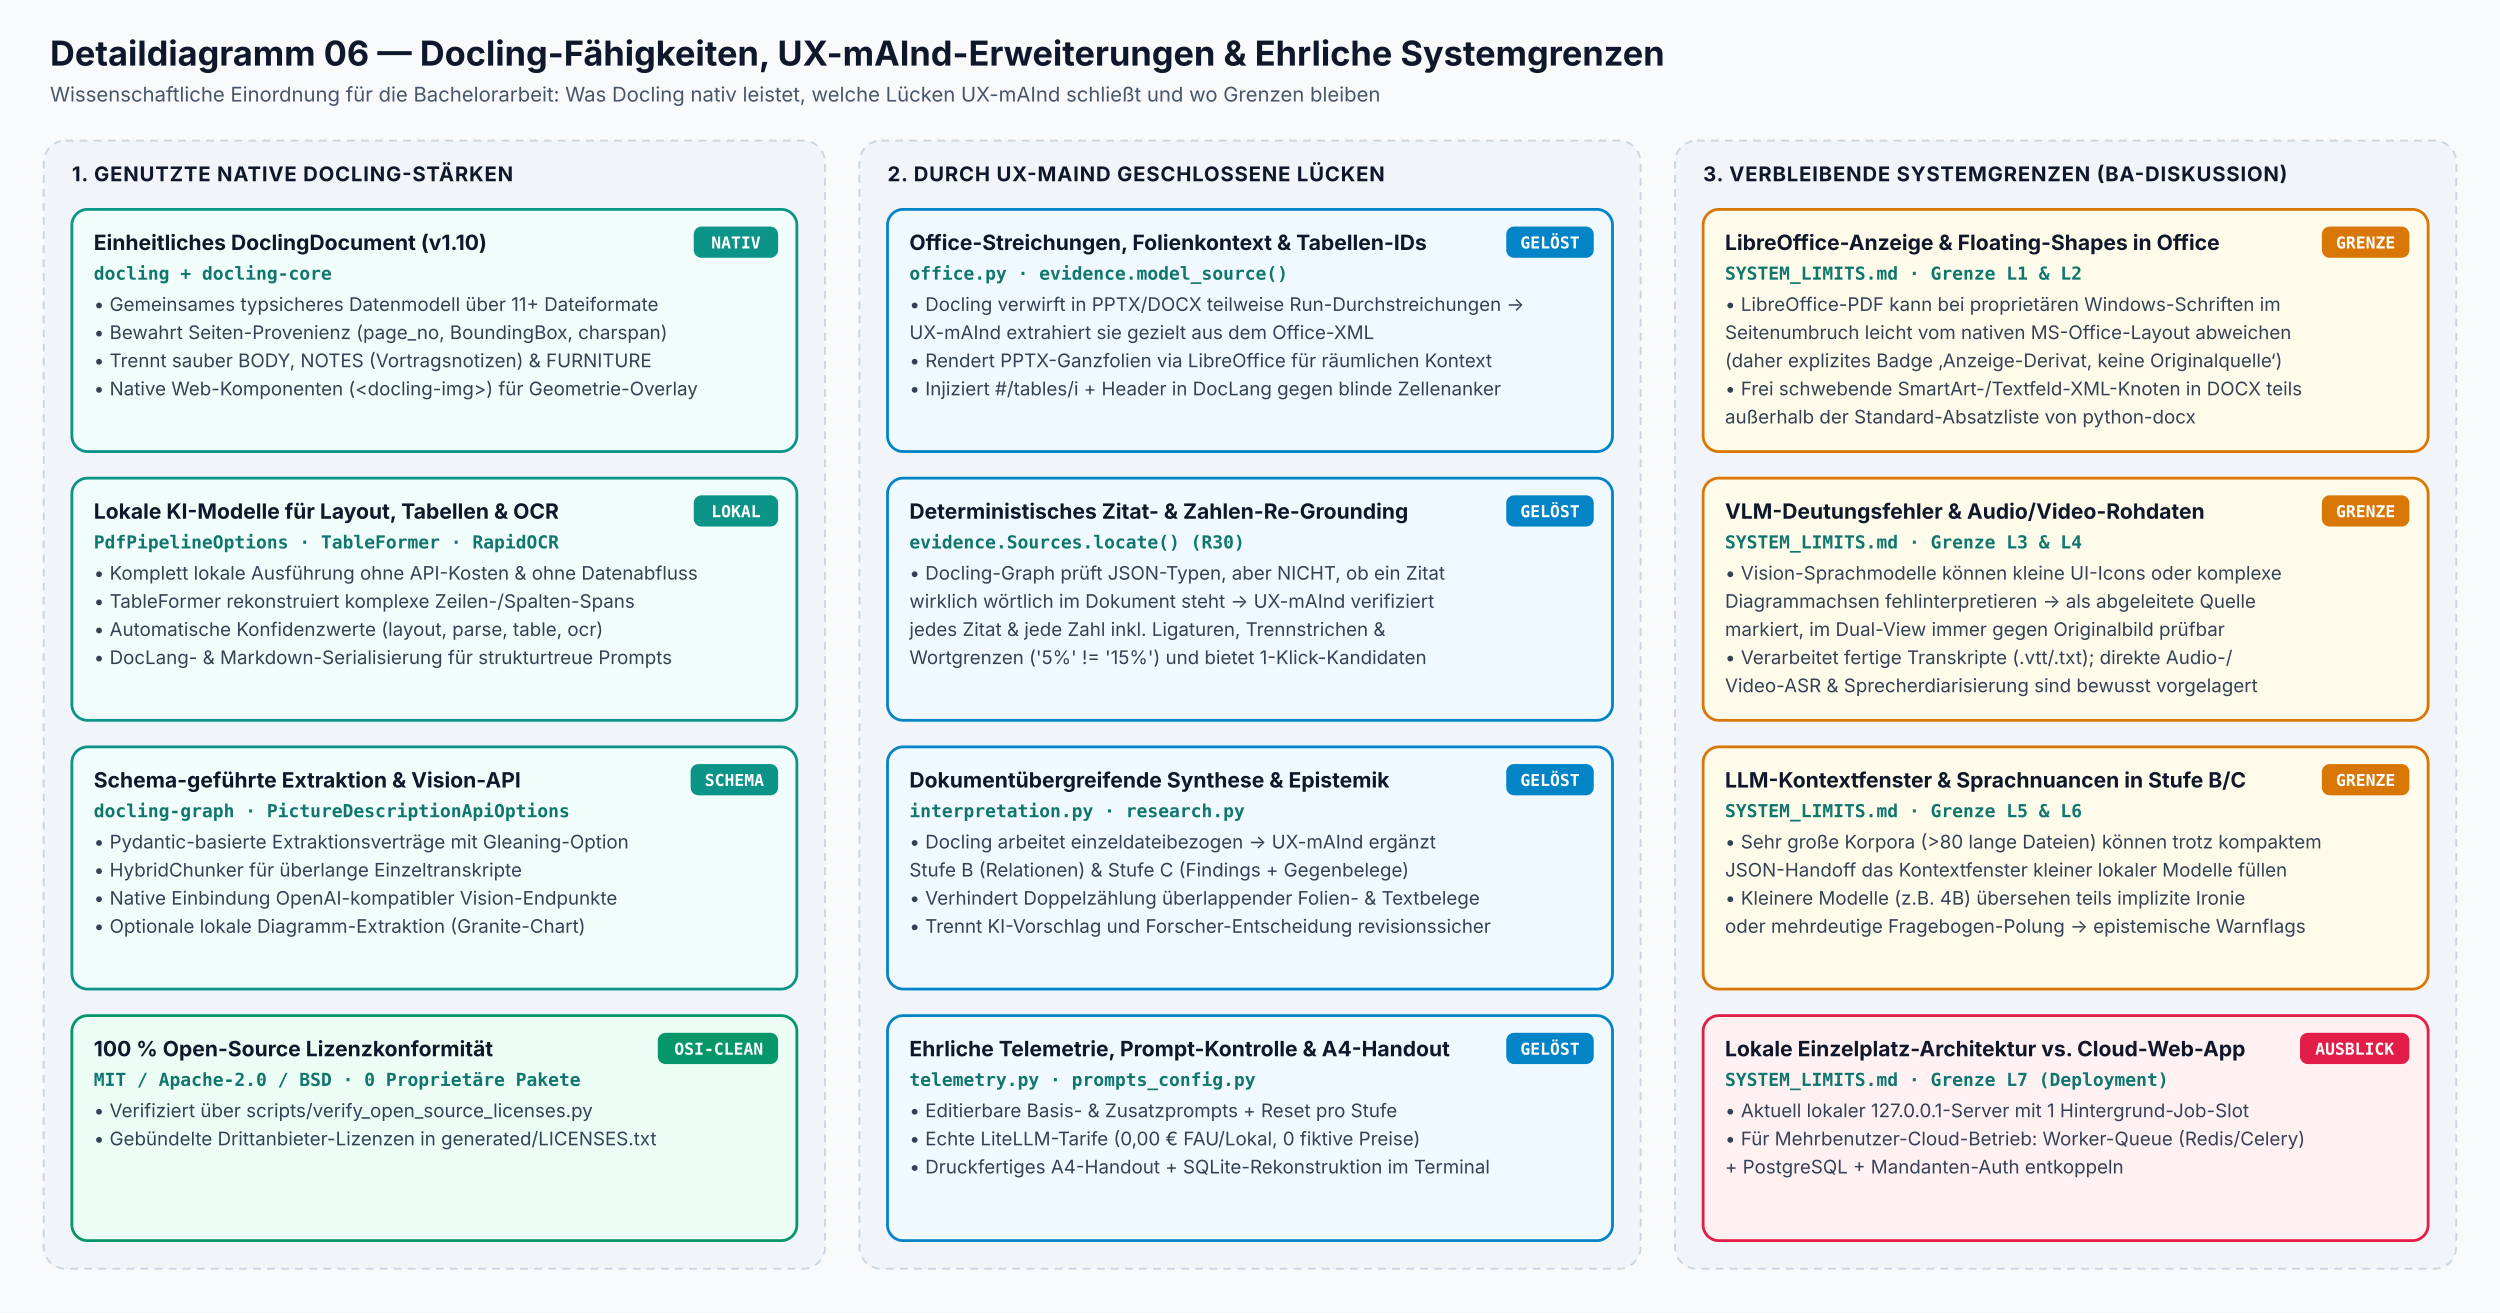
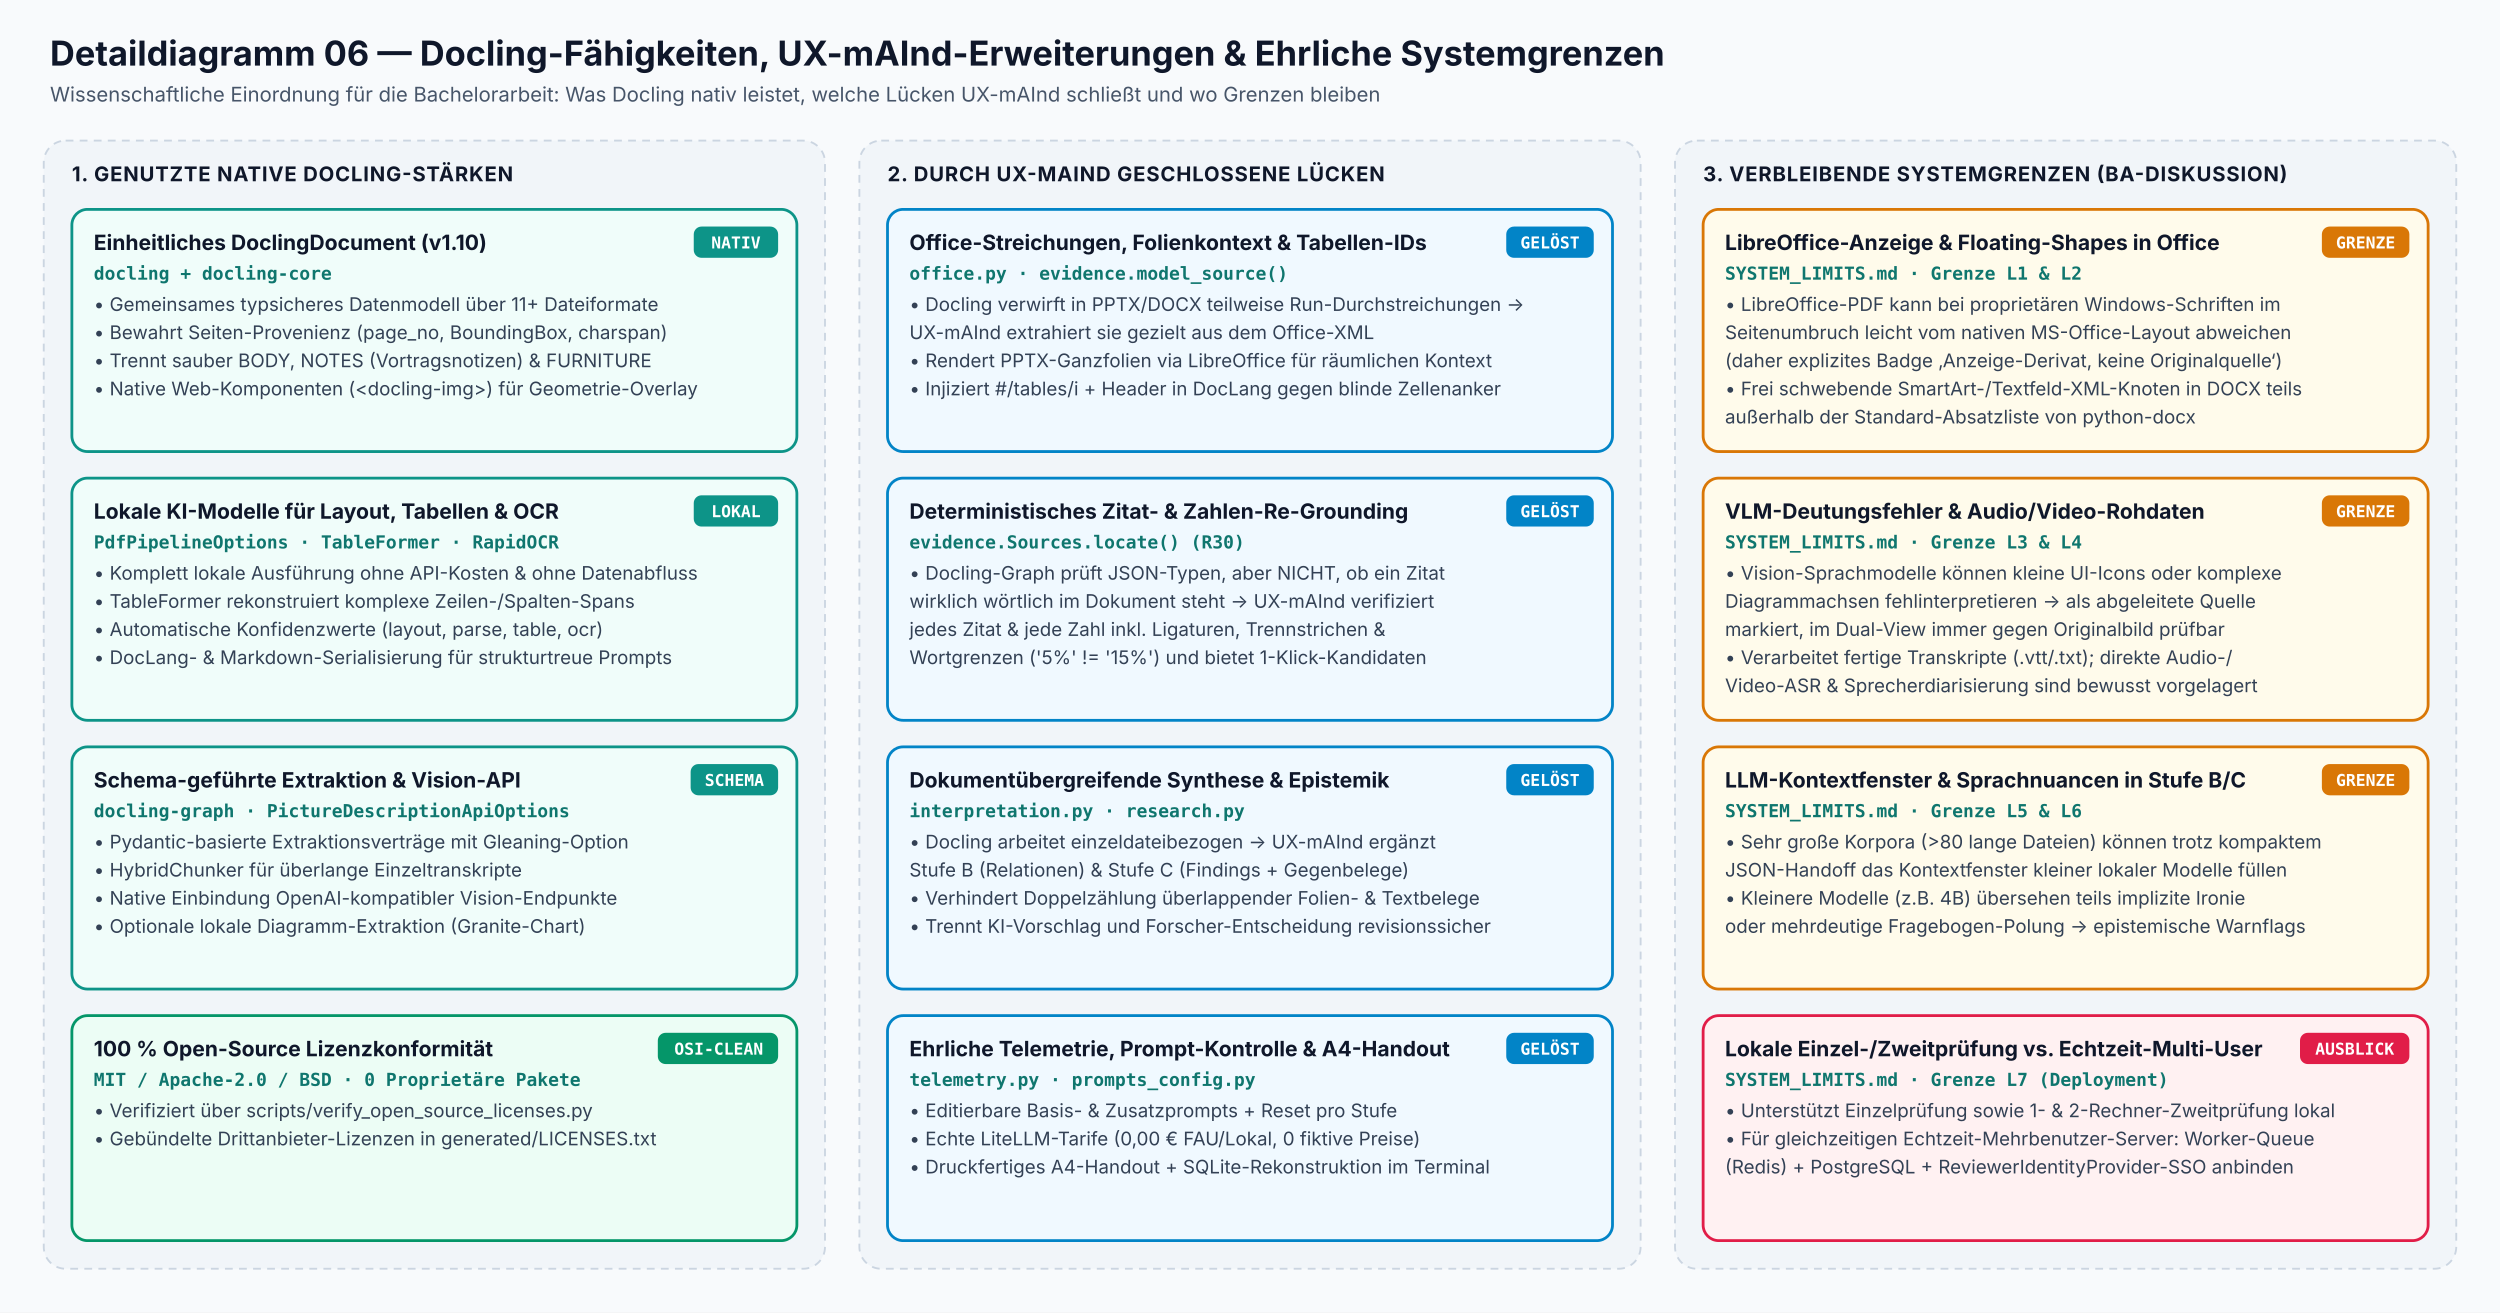
<svg xmlns="http://www.w3.org/2000/svg" viewBox="0 0 1600 840" width="1600" height="840">
  <defs>
    <style>
      .bg { fill: #f8fafc; }
      .title { font: 700 22px 'Segoe UI', Inter, system-ui, sans-serif; fill: #0f172a; }
      .subtitle { font: 400 13px 'Segoe UI', Inter, system-ui, sans-serif; fill: #475569; }
      .lane-title { font: 700 13px 'Segoe UI', Inter, system-ui, sans-serif; fill: #0f172a; letter-spacing: 0.04em; }
      .box { fill: #ffffff; stroke: #cbd5e1; stroke-width: 1.5; rx: 10; ry: 10; }
      .box-teal { fill: #f0fdfa; stroke: #0d9488; stroke-width: 1.8; rx: 10; ry: 10; }
      .box-sky { fill: #f0f9ff; stroke: #0284c7; stroke-width: 1.8; rx: 10; ry: 10; }
      .box-amber { fill: #fffbeb; stroke: #d97706; stroke-width: 1.8; rx: 10; ry: 10; }
      .box-emerald { fill: #ecfdf5; stroke: #059669; stroke-width: 1.8; rx: 10; ry: 10; }
      .box-rose { fill: #fff1f2; stroke: #e11d48; stroke-width: 1.8; rx: 10; ry: 10; }
+       .box-violet { fill: #f5f3ff; stroke: #7c3aed; stroke-width: 1.9; rx: 10; ry: 10; }
      .box-slate { fill: #f1f5f9; stroke: #64748b; stroke-width: 1.6; rx: 10; ry: 10; }
      .lane { fill: #f1f5f9; stroke: #cbd5e1; stroke-width: 1.2; stroke-dasharray: 5 4; rx: 14; ry: 14; }
      .box-head { font: 700 13.5px 'Segoe UI', Inter, system-ui, sans-serif; fill: #0f172a; }
      .box-code { font: 600 11.5px Consolas, 'JetBrains Mono', monospace; fill: #0f766e; }
      .box-text { font: 400 12px 'Segoe UI', Inter, system-ui, sans-serif; fill: #334155; }
      .badge { font: 700 10.5px Consolas, monospace; fill: #ffffff; }
      .edge { stroke: #475569; stroke-width: 1.8; fill: none; marker-end: url(#arrow); }
      .edge-teal { stroke: #0d9488; stroke-width: 2.0; fill: none; marker-end: url(#arrow-teal); }
      .edge-amber { stroke: #d97706; stroke-width: 1.9; stroke-dasharray: 6 4; fill: none; marker-end: url(#arrow-amber); }
+       .edge-ext { stroke: #0284c7; stroke-width: 2.1; stroke-dasharray: 8 4; fill: none; marker-end: url(#arrow-sky); }
+       .edge-file { stroke: #7c3aed; stroke-width: 2.4; stroke-dasharray: 3 3; fill: none; marker-end: url(#arrow-violet); }
      .edge-label { font: 600 11px 'Segoe UI', Inter, system-ui, sans-serif; fill: #334155; }
+       .legend-box { fill: #ffffff; stroke: #94a3b8; stroke-width: 1.2; rx: 8; ry: 8; }
+       .legend-txt { font: 600 11px 'Segoe UI', Inter, system-ui, sans-serif; fill: #1e293b; }
    </style>
    <marker id="arrow" viewBox="0 0 10 10" refX="9" refY="5" markerWidth="7" markerHeight="7" orient="auto-start-reverse">
      <path d="M 0 1 L 10 5 L 0 9 z" fill="#475569" />
    </marker>
    <marker id="arrow-teal" viewBox="0 0 10 10" refX="9" refY="5" markerWidth="7" markerHeight="7" orient="auto-start-reverse">
      <path d="M 0 1 L 10 5 L 0 9 z" fill="#0d9488" />
    </marker>
    <marker id="arrow-amber" viewBox="0 0 10 10" refX="9" refY="5" markerWidth="7" markerHeight="7" orient="auto-start-reverse">
      <path d="M 0 1 L 10 5 L 0 9 z" fill="#d97706" />
+     </marker>
+     <marker id="arrow-sky" viewBox="0 0 10 10" refX="9" refY="5" markerWidth="7" markerHeight="7" orient="auto-start-reverse">
+       <path d="M 0 1 L 10 5 L 0 9 z" fill="#0284c7" />
+     </marker>
+     <marker id="arrow-violet" viewBox="0 0 10 10" refX="9" refY="5" markerWidth="7" markerHeight="7" orient="auto-start-reverse">
+       <path d="M 0 1 L 10 5 L 0 9 z" fill="#7c3aed" />
    </marker>
  </defs>
  <rect x="0" y="0" width="1600" height="840" class="bg" />
  <text x="32" y="42" class="title">Detaildiagramm 06 — Docling-Fähigkeiten, UX-mAInd-Erweiterungen &amp; Ehrliche Systemgrenzen</text>
  <text x="32" y="65" class="subtitle">Wissenschaftliche Einordnung für die Bachelorarbeit: Was Docling nativ leistet, welche Lücken UX-mAInd schließt und wo Grenzen bleiben</text>
  <rect x="28" y="90" width="500" height="722" class="lane" />
  <text x="46" y="116" class="lane-title">1. GENUTZTE NATIVE DOCLING-STÄRKEN</text>
  <rect x="46" y="134" width="464" height="155" class="box-teal" />
  <rect x="444" y="145" width="54" height="20" rx="5" fill="#0d9488" />
  <text x="471" y="159" text-anchor="middle" class="badge">NATIV</text>
  <text x="60" y="160" class="box-head">Einheitliches DoclingDocument (v1.10)</text>
  <text x="60" y="179" class="box-code">docling + docling-core</text>
  <text x="60" y="199" class="box-text">• Gemeinsames typsicheres Datenmodell über 11+ Dateiformate</text>
  <text x="60" y="217" class="box-text">• Bewahrt Seiten-Provenienz (page_no, BoundingBox, charspan)</text>
  <text x="60" y="235" class="box-text">• Trennt sauber BODY, NOTES (Vortragsnotizen) &amp; FURNITURE</text>
  <text x="60" y="253" class="box-text">• Native Web-Komponenten (&lt;docling-img&gt;) für Geometrie-Overlay</text>
  <rect x="46" y="306" width="464" height="155" class="box-teal" />
  <rect x="444" y="317" width="54" height="20" rx="5" fill="#0d9488" />
  <text x="471" y="331" text-anchor="middle" class="badge">LOKAL</text>
  <text x="60" y="332" class="box-head">Lokale KI-Modelle für Layout, Tabellen &amp; OCR</text>
  <text x="60" y="351" class="box-code">PdfPipelineOptions · TableFormer · RapidOCR</text>
  <text x="60" y="371" class="box-text">• Komplett lokale Ausführung ohne API-Kosten &amp; ohne Datenabfluss</text>
  <text x="60" y="389" class="box-text">• TableFormer rekonstruiert komplexe Zeilen-/Spalten-Spans</text>
  <text x="60" y="407" class="box-text">• Automatische Konfidenzwerte (layout, parse, table, ocr)</text>
  <text x="60" y="425" class="box-text">• DocLang- &amp; Markdown-Serialisierung für strukturtreue Prompts</text>
  <rect x="46" y="478" width="464" height="155" class="box-teal" />
  <rect x="442" y="489" width="56" height="20" rx="5" fill="#0d9488" />
  <text x="470" y="503" text-anchor="middle" class="badge">SCHEMA</text>
  <text x="60" y="504" class="box-head">Schema-geführte Extraktion &amp; Vision-API</text>
  <text x="60" y="523" class="box-code">docling-graph · PictureDescriptionApiOptions</text>
  <text x="60" y="543" class="box-text">• Pydantic-basierte Extraktionsverträge mit Gleaning-Option</text>
  <text x="60" y="561" class="box-text">• HybridChunker für überlange Einzeltranskripte</text>
  <text x="60" y="579" class="box-text">• Native Einbindung OpenAI-kompatibler Vision-Endpunkte</text>
  <text x="60" y="597" class="box-text">• Optionale lokale Diagramm-Extraktion (Granite-Chart)</text>
  <rect x="46" y="650" width="464" height="144" class="box-emerald" />
  <rect x="421" y="661" width="77" height="20" rx="5" fill="#059669" />
  <text x="460" y="675" text-anchor="middle" class="badge">OSI-CLEAN</text>
  <text x="60" y="676" class="box-head">100 % Open-Source Lizenzkonformität</text>
  <text x="60" y="695" class="box-code">MIT / Apache-2.0 / BSD · 0 Proprietäre Pakete</text>
  <text x="60" y="715" class="box-text">• Verifiziert über scripts/verify_open_source_licenses.py</text>
  <text x="60" y="733" class="box-text">• Gebündelte Drittanbieter-Lizenzen in generated/LICENSES.txt</text>
  <rect x="550" y="90" width="500" height="722" class="lane" />
  <text x="568" y="116" class="lane-title">2. DURCH UX-MAIND GESCHLOSSENE LÜCKEN</text>
  <rect x="568" y="134" width="464" height="155" class="box-sky" />
  <rect x="964" y="145" width="56" height="20" rx="5" fill="#0284c7" />
  <text x="992" y="159" text-anchor="middle" class="badge">GELÖST</text>
  <text x="582" y="160" class="box-head">Office-Streichungen, Folienkontext &amp; Tabellen-IDs</text>
  <text x="582" y="179" class="box-code">office.py · evidence.model_source()</text>
  <text x="582" y="199" class="box-text">• Docling verwirft in PPTX/DOCX teilweise Run-Durchstreichungen -&gt;</text>
  <text x="582" y="217" class="box-text">  UX-mAInd extrahiert sie gezielt aus dem Office-XML</text>
  <text x="582" y="235" class="box-text">• Rendert PPTX-Ganzfolien via LibreOffice für räumlichen Kontext</text>
  <text x="582" y="253" class="box-text">• Injiziert #/tables/i + Header in DocLang gegen blinde Zellenanker</text>
  <rect x="568" y="306" width="464" height="155" class="box-sky" />
  <rect x="964" y="317" width="56" height="20" rx="5" fill="#0284c7" />
  <text x="992" y="331" text-anchor="middle" class="badge">GELÖST</text>
  <text x="582" y="332" class="box-head">Deterministisches Zitat- &amp; Zahlen-Re-Grounding</text>
  <text x="582" y="351" class="box-code">evidence.Sources.locate() (R30)</text>
  <text x="582" y="371" class="box-text">• Docling-Graph prüft JSON-Typen, aber NICHT, ob ein Zitat</text>
  <text x="582" y="389" class="box-text">  wirklich wörtlich im Dokument steht -&gt; UX-mAInd verifiziert</text>
  <text x="582" y="407" class="box-text">  jedes Zitat &amp; jede Zahl inkl. Ligaturen, Trennstrichen &amp;</text>
  <text x="582" y="425" class="box-text">  Wortgrenzen ('5%' != '15%') und bietet 1-Klick-Kandidaten</text>
  <rect x="568" y="478" width="464" height="155" class="box-sky" />
  <rect x="964" y="489" width="56" height="20" rx="5" fill="#0284c7" />
  <text x="992" y="503" text-anchor="middle" class="badge">GELÖST</text>
  <text x="582" y="504" class="box-head">Dokumentübergreifende Synthese &amp; Epistemik</text>
  <text x="582" y="523" class="box-code">interpretation.py · research.py</text>
  <text x="582" y="543" class="box-text">• Docling arbeitet einzeldateibezogen -&gt; UX-mAInd ergänzt</text>
  <text x="582" y="561" class="box-text">  Stufe B (Relationen) &amp; Stufe C (Findings + Gegenbelege)</text>
  <text x="582" y="579" class="box-text">• Verhindert Doppelzählung überlappender Folien- &amp; Textbelege</text>
  <text x="582" y="597" class="box-text">• Trennt KI-Vorschlag und Forscher-Entscheidung revisionssicher</text>
  <rect x="568" y="650" width="464" height="144" class="box-sky" />
  <rect x="964" y="661" width="56" height="20" rx="5" fill="#0284c7" />
  <text x="992" y="675" text-anchor="middle" class="badge">GELÖST</text>
  <text x="582" y="676" class="box-head">Ehrliche Telemetrie, Prompt-Kontrolle &amp; A4-Handout</text>
  <text x="582" y="695" class="box-code">telemetry.py · prompts_config.py</text>
  <text x="582" y="715" class="box-text">• Editierbare Basis- &amp; Zusatzprompts + Reset pro Stufe</text>
  <text x="582" y="733" class="box-text">• Echte LiteLLM-Tarife (0,00 € FAU/Lokal, 0 fiktive Preise)</text>
  <text x="582" y="751" class="box-text">• Druckfertiges A4-Handout + SQLite-Rekonstruktion im Terminal</text>
  <rect x="1072" y="90" width="500" height="722" class="lane" />
  <text x="1090" y="116" class="lane-title">3. VERBLEIBENDE SYSTEMGRENZEN (BA-DISKUSSION)</text>
  <rect x="1090" y="134" width="464" height="155" class="box-amber" />
  <rect x="1486" y="145" width="56" height="20" rx="5" fill="#d97706" />
  <text x="1514" y="159" text-anchor="middle" class="badge">GRENZE</text>
  <text x="1104" y="160" class="box-head">LibreOffice-Anzeige &amp; Floating-Shapes in Office</text>
  <text x="1104" y="179" class="box-code">SYSTEM_LIMITS.md · Grenze L1 &amp; L2</text>
  <text x="1104" y="199" class="box-text">• LibreOffice-PDF kann bei proprietären Windows-Schriften im</text>
  <text x="1104" y="217" class="box-text">  Seitenumbruch leicht vom nativen MS-Office-Layout abweichen</text>
  <text x="1104" y="235" class="box-text">  (daher explizites Badge ‚Anzeige-Derivat, keine Originalquelle‘)</text>
  <text x="1104" y="253" class="box-text">• Frei schwebende SmartArt-/Textfeld-XML-Knoten in DOCX teils</text>
  <text x="1104" y="271" class="box-text">  außerhalb der Standard-Absatzliste von python-docx</text>
  <rect x="1090" y="306" width="464" height="155" class="box-amber" />
  <rect x="1486" y="317" width="56" height="20" rx="5" fill="#d97706" />
  <text x="1514" y="331" text-anchor="middle" class="badge">GRENZE</text>
  <text x="1104" y="332" class="box-head">VLM-Deutungsfehler &amp; Audio/Video-Rohdaten</text>
  <text x="1104" y="351" class="box-code">SYSTEM_LIMITS.md · Grenze L3 &amp; L4</text>
  <text x="1104" y="371" class="box-text">• Vision-Sprachmodelle können kleine UI-Icons oder komplexe</text>
  <text x="1104" y="389" class="box-text">  Diagrammachsen fehlinterpretieren -&gt; als abgeleitete Quelle</text>
  <text x="1104" y="407" class="box-text">  markiert, im Dual-View immer gegen Originalbild prüfbar</text>
  <text x="1104" y="425" class="box-text">• Verarbeitet fertige Transkripte (.vtt/.txt); direkte Audio-/</text>
  <text x="1104" y="443" class="box-text">  Video-ASR &amp; Sprecherdiarisierung sind bewusst vorgelagert</text>
  <rect x="1090" y="478" width="464" height="155" class="box-amber" />
  <rect x="1486" y="489" width="56" height="20" rx="5" fill="#d97706" />
  <text x="1514" y="503" text-anchor="middle" class="badge">GRENZE</text>
  <text x="1104" y="504" class="box-head">LLM-Kontextfenster &amp; Sprachnuancen in Stufe B/C</text>
  <text x="1104" y="523" class="box-code">SYSTEM_LIMITS.md · Grenze L5 &amp; L6</text>
  <text x="1104" y="543" class="box-text">• Sehr große Korpora (&gt;80 lange Dateien) können trotz kompaktem</text>
  <text x="1104" y="561" class="box-text">  JSON-Handoff das Kontextfenster kleiner lokaler Modelle füllen</text>
  <text x="1104" y="579" class="box-text">• Kleinere Modelle (z.B. 4B) übersehen teils implizite Ironie</text>
  <text x="1104" y="597" class="box-text">  oder mehrdeutige Fragebogen-Polung -&gt; epistemische Warnflags</text>
  <rect x="1090" y="650" width="464" height="144" class="box-rose" />
  <rect x="1472" y="661" width="70" height="20" rx="5" fill="#e11d48" />
  <text x="1507" y="675" text-anchor="middle" class="badge">AUSBLICK</text>
-   <text x="1104" y="676" class="box-head">Lokale Einzelplatz-Architektur vs. Cloud-Web-App</text>
+   <text x="1104" y="676" class="box-head">Lokale Einzel-/Zweitprüfung vs. Echtzeit-Multi-User</text>
  <text x="1104" y="695" class="box-code">SYSTEM_LIMITS.md · Grenze L7 (Deployment)</text>
-   <text x="1104" y="715" class="box-text">• Aktuell lokaler 127.0.0.1-Server mit 1 Hintergrund-Job-Slot</text>
-   <text x="1104" y="733" class="box-text">• Für Mehrbenutzer-Cloud-Betrieb: Worker-Queue (Redis/Celery)</text>
-   <text x="1104" y="751" class="box-text">  + PostgreSQL + Mandanten-Auth entkoppeln</text>
+   <text x="1104" y="715" class="box-text">• Unterstützt Einzelprüfung sowie 1- &amp; 2-Rechner-Zweitprüfung lokal</text>
+   <text x="1104" y="733" class="box-text">• Für gleichzeitigen Echtzeit-Mehrbenutzer-Server: Worker-Queue</text>
+   <text x="1104" y="751" class="box-text">  (Redis) + PostgreSQL + ReviewerIdentityProvider-SSO anbinden</text>
</svg>
